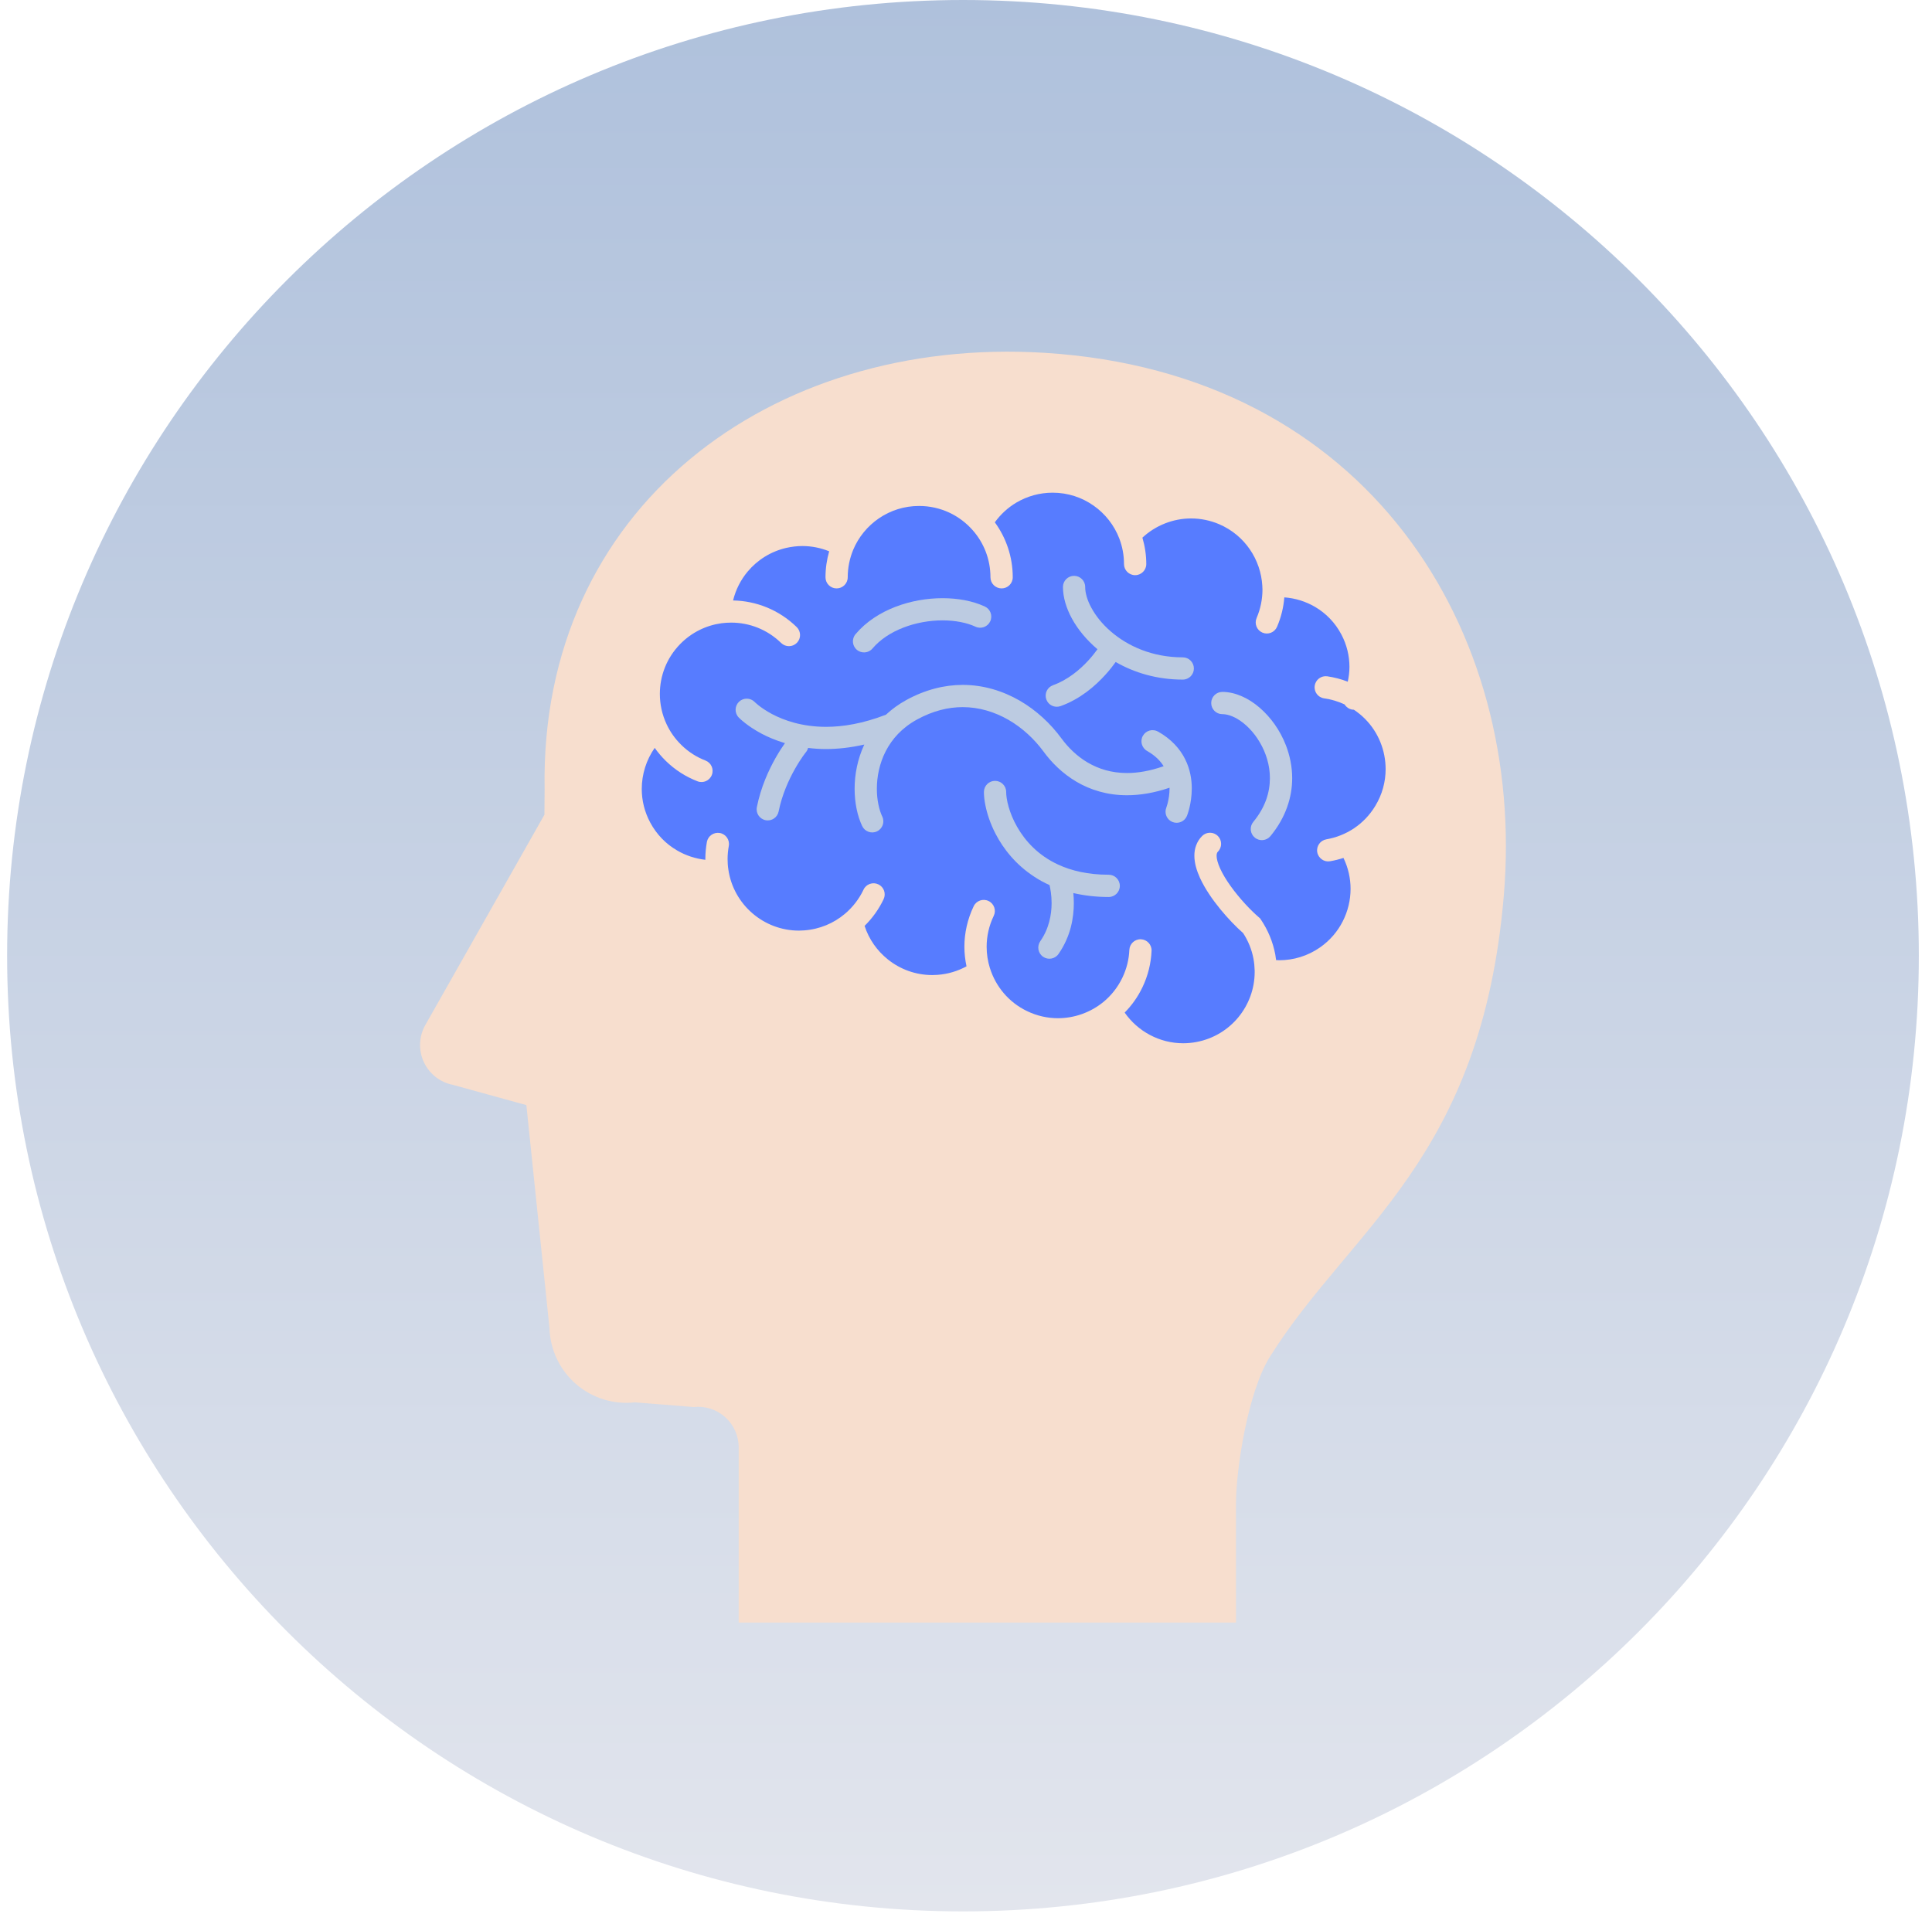
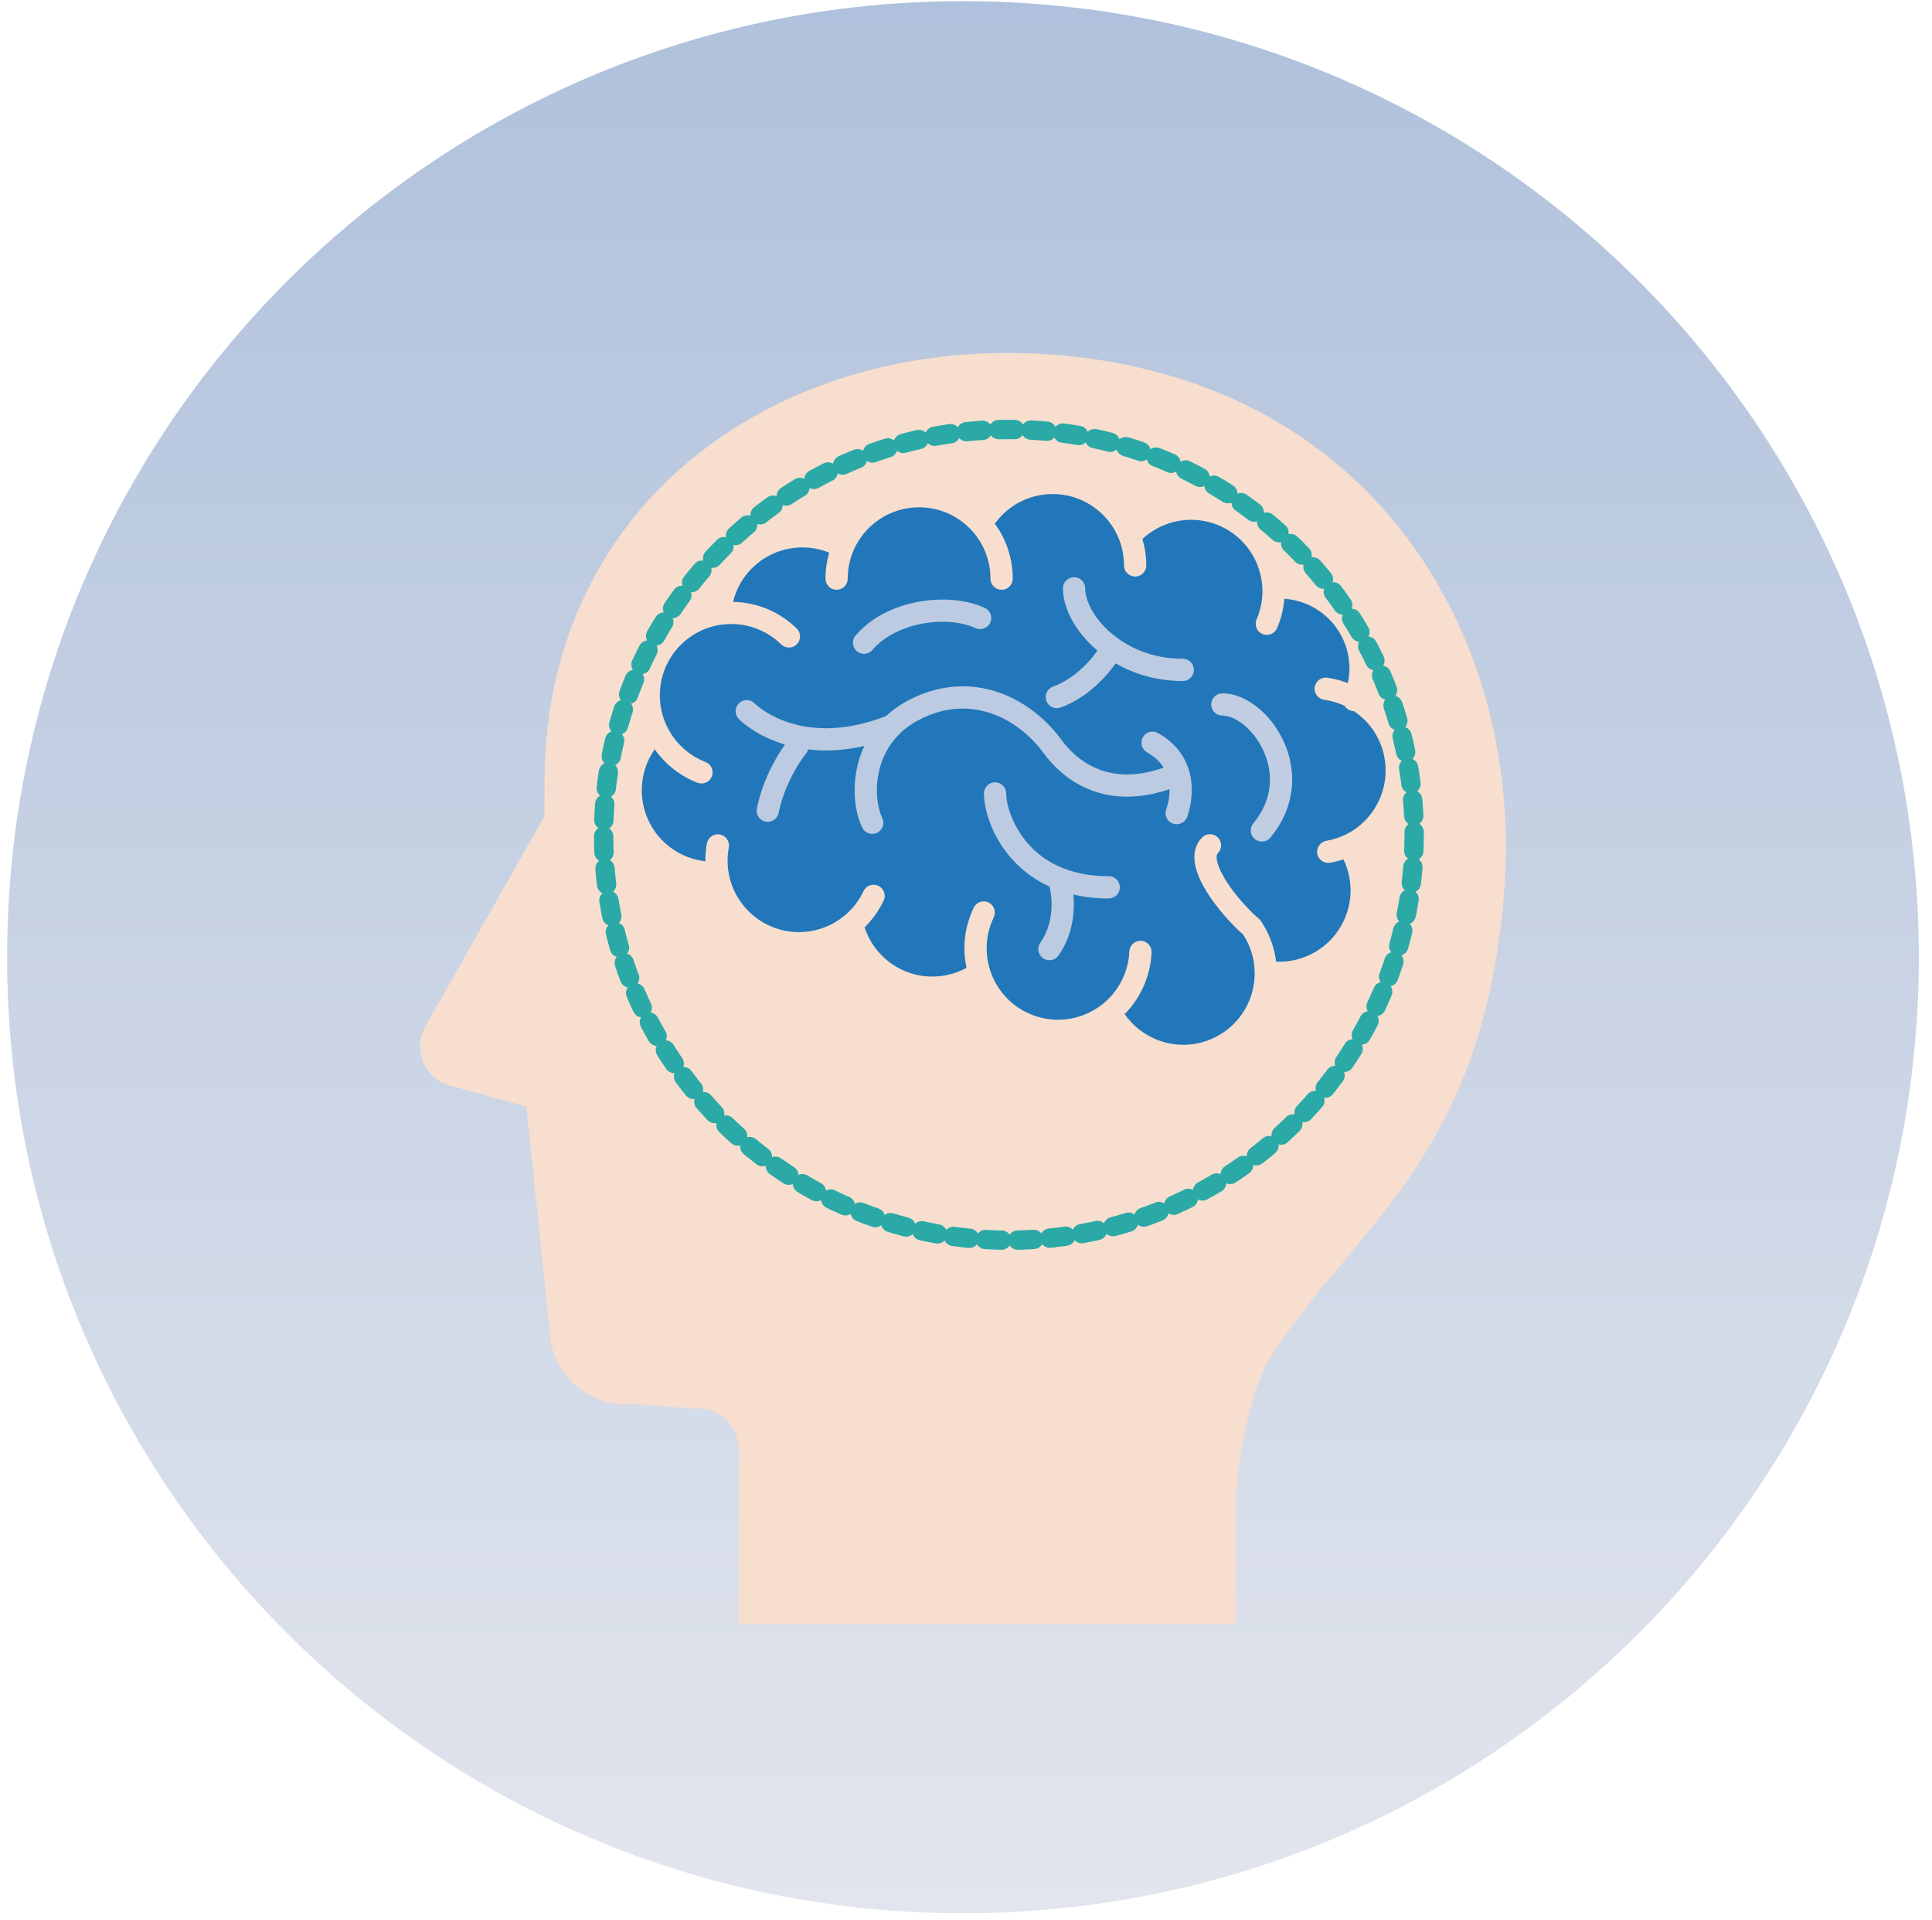
- <svg xmlns="http://www.w3.org/2000/svg" width="127" height="126" viewBox="0 0 127 126" fill="none">
-   <circle cx="63.301" cy="62.833" r="62.833" fill="url(#paint0_linear_4741_2343)" />
-   <circle cx="66.319" cy="54.791" r="26.641" fill="#577CFF" />
-   <path d="M72.88 57.51C71.515 57.51 70.427 57.247 69.554 56.842C68.246 56.236 67.399 55.303 66.866 54.372C66.6 53.909 66.416 53.448 66.301 53.043C66.185 52.639 66.14 52.283 66.141 52.071C66.141 51.665 65.814 51.338 65.409 51.338C65.005 51.338 64.678 51.665 64.678 52.071C64.678 52.334 64.71 52.624 64.775 52.943C64.887 53.503 65.097 54.148 65.442 54.815C65.956 55.809 66.775 56.855 67.999 57.647C68.306 57.85 68.635 58.031 68.992 58.192C69.049 58.435 69.128 58.861 69.127 59.378C69.127 59.752 69.085 60.168 68.972 60.597C68.859 61.025 68.676 61.46 68.38 61.885C68.153 62.219 68.234 62.673 68.567 62.903C68.898 63.132 69.353 63.051 69.583 62.718C69.983 62.142 70.237 61.542 70.387 60.971C70.536 60.399 70.588 59.854 70.588 59.378C70.588 59.14 70.575 58.916 70.556 58.715C71.26 58.877 72.03 58.974 72.88 58.974C73.284 58.974 73.612 58.646 73.612 58.242C73.612 57.838 73.284 57.51 72.88 57.51Z" fill="#BCCBE1" />
-   <path d="M76.123 48.098C75.771 47.902 75.327 48.023 75.127 48.376C74.928 48.726 75.053 49.172 75.405 49.372C75.944 49.681 76.272 50.022 76.492 50.375C75.59 50.691 74.793 50.823 74.085 50.823C73.053 50.822 72.209 50.549 71.494 50.13C70.784 49.713 70.211 49.14 69.775 48.548C69.057 47.568 68.124 46.697 67.023 46.06C65.922 45.427 64.651 45.029 63.284 45.029C62.088 45.029 60.828 45.338 59.577 46.024C59.067 46.303 58.622 46.631 58.237 46.989C56.716 47.575 55.407 47.787 54.297 47.787C52.717 47.784 51.538 47.362 50.749 46.946C50.356 46.737 50.062 46.53 49.871 46.38C49.776 46.303 49.705 46.244 49.662 46.204L49.619 46.162L49.611 46.154C49.33 45.867 48.87 45.859 48.578 46.138C48.288 46.419 48.28 46.88 48.56 47.172C48.602 47.214 49.103 47.726 50.066 48.238C50.487 48.461 51.003 48.679 51.599 48.858C51.441 49.081 51.224 49.408 50.988 49.822C50.536 50.62 50.016 51.743 49.753 53.062C49.671 53.461 49.929 53.845 50.325 53.924C50.721 54.005 51.105 53.745 51.184 53.349C51.406 52.237 51.862 51.246 52.261 50.544C52.461 50.189 52.644 49.912 52.777 49.721C52.844 49.628 52.897 49.555 52.933 49.509C52.951 49.486 52.964 49.47 52.972 49.459L52.983 49.449L52.984 49.446C53.05 49.364 53.094 49.271 53.12 49.172C53.491 49.22 53.882 49.247 54.297 49.247C55.065 49.247 55.908 49.156 56.815 48.951C56.363 49.919 56.179 50.931 56.178 51.857C56.18 52.788 56.358 53.637 56.676 54.311C56.849 54.675 57.285 54.832 57.649 54.659C58.013 54.485 58.17 54.05 57.996 53.685C57.794 53.264 57.638 52.595 57.641 51.857C57.639 51.059 57.814 50.184 58.226 49.383C58.641 48.583 59.282 47.854 60.28 47.306C61.331 46.729 62.338 46.492 63.284 46.49C64.365 46.492 65.382 46.804 66.292 47.327C67.2 47.85 67.992 48.588 68.596 49.411C69.127 50.137 69.839 50.851 70.753 51.391C71.666 51.931 72.788 52.286 74.085 52.284C74.943 52.284 75.874 52.131 76.879 51.79L76.88 51.841C76.88 52.199 76.824 52.525 76.768 52.756C76.742 52.869 76.713 52.962 76.693 53.019C76.684 53.049 76.677 53.071 76.672 53.084L76.668 53.095V53.096C76.52 53.47 76.7 53.893 77.075 54.044C77.45 54.193 77.876 54.01 78.026 53.637C78.046 53.585 78.338 52.853 78.342 51.841C78.342 51.261 78.241 50.579 77.901 49.907C77.566 49.231 76.987 48.585 76.123 48.098Z" fill="#BCCBE1" />
-   <path d="M57.354 42.635C57.858 42.041 58.573 41.574 59.388 41.261C60.203 40.944 61.11 40.787 61.961 40.787C62.788 40.787 63.56 40.939 64.124 41.203C64.493 41.373 64.927 41.212 65.094 40.846C65.263 40.48 65.104 40.044 64.739 39.877C63.922 39.499 62.961 39.33 61.961 39.328C60.933 39.328 59.862 39.512 58.861 39.896C57.865 40.28 56.939 40.867 56.241 41.692C55.978 41.999 56.017 42.46 56.324 42.72C56.633 42.983 57.096 42.943 57.354 42.635Z" fill="#BCCBE1" />
-   <path d="M68.652 23.196C50.632 22.087 35.457 33.423 35.801 51.893L35.788 53.565L27.959 67.39C27.537 68.135 27.499 69.039 27.857 69.817C28.214 70.596 28.922 71.156 29.763 71.322L34.601 72.656L36.12 87.316C36.161 88.729 36.789 90.061 37.855 90.988C38.921 91.917 40.328 92.356 41.732 92.199L45.595 92.507C46.349 92.423 47.104 92.664 47.669 93.171C48.234 93.676 48.558 94.399 48.558 95.158V106.678H81.247C81.247 106.678 81.247 101.092 81.247 98.864C81.247 96.634 82.017 91.539 83.475 89.205C88.775 80.732 97.401 76.224 98.856 58.848C100.313 41.47 89.941 24.507 68.652 23.196ZM90.4 52.994C89.667 54.205 88.482 54.959 87.188 55.182C86.791 55.252 86.522 55.628 86.589 56.027C86.66 56.424 87.038 56.694 87.435 56.623C87.732 56.572 88.024 56.498 88.313 56.405C88.624 57.051 88.78 57.745 88.78 58.436C88.78 59.174 88.604 59.907 88.267 60.57C87.932 61.232 87.435 61.822 86.783 62.281C85.962 62.856 85.029 63.13 84.103 63.132C84.029 63.132 83.957 63.124 83.884 63.122C83.868 63 83.853 62.879 83.832 62.76V62.758C83.672 61.911 83.341 61.136 82.888 60.462L82.833 60.38L82.758 60.315C82.205 59.84 81.471 59.062 80.904 58.268C80.618 57.872 80.376 57.471 80.212 57.114C80.046 56.755 79.97 56.444 79.973 56.26C79.973 56.178 79.985 56.121 80.001 56.084C80.014 56.048 80.028 56.026 80.056 55.997C80.341 55.713 80.341 55.249 80.056 54.962C79.77 54.678 79.308 54.678 79.024 54.962C78.844 55.139 78.709 55.353 78.628 55.581C78.543 55.803 78.512 56.035 78.512 56.26C78.515 56.766 78.668 57.246 78.882 57.722C79.209 58.432 79.695 59.137 80.222 59.781C80.718 60.385 81.243 60.929 81.715 61.345C82.041 61.843 82.279 62.407 82.396 63.028C82.444 63.29 82.469 63.55 82.475 63.799V63.804C82.475 63.836 82.476 63.869 82.476 63.903C82.476 65.007 82.083 66.053 81.407 66.876C80.731 67.697 79.779 68.294 78.65 68.507C78.356 68.563 78.064 68.59 77.776 68.59C76.226 68.591 74.792 67.811 73.93 66.573C74.395 66.102 74.791 65.551 75.091 64.924V64.925C75.466 64.15 75.663 63.329 75.698 62.515C75.716 62.113 75.404 61.772 75.002 61.754C74.596 61.736 74.256 62.05 74.238 62.452C74.212 63.072 74.062 63.694 73.776 64.287L73.775 64.29C73.467 64.925 73.04 65.457 72.53 65.877L72.528 65.878C71.687 66.564 70.628 66.943 69.545 66.943C68.863 66.943 68.17 66.794 67.512 66.475C66.295 65.89 65.449 64.847 65.075 63.654H65.073C64.931 63.201 64.857 62.725 64.857 62.247C64.857 61.564 65.006 60.871 65.324 60.212C65.5 59.848 65.346 59.411 64.982 59.237C64.62 59.062 64.183 59.213 64.007 59.577C63.594 60.436 63.394 61.35 63.394 62.247C63.394 62.682 63.445 63.112 63.534 63.532C62.963 63.843 62.32 64.043 61.625 64.093H61.623C61.509 64.101 61.398 64.106 61.285 64.106C60.187 64.106 59.171 63.725 58.365 63.079C57.661 62.515 57.121 61.757 56.834 60.873C57.347 60.368 57.773 59.773 58.086 59.114C58.258 58.748 58.102 58.314 57.737 58.142C57.373 57.969 56.934 58.124 56.764 58.491C56.475 59.103 56.054 59.647 55.54 60.08C54.807 60.699 53.883 61.096 52.855 61.17H52.854C52.739 61.178 52.628 61.184 52.517 61.184C50.197 61.184 48.216 59.469 47.88 57.177L47.879 57.17V57.166C47.86 57.056 47.848 56.942 47.84 56.824C47.832 56.712 47.828 56.597 47.828 56.484C47.828 56.19 47.856 55.899 47.908 55.618C47.98 55.221 47.718 54.84 47.321 54.766C46.926 54.695 46.543 54.954 46.468 55.351C46.402 55.719 46.366 56.097 46.366 56.484L46.367 56.528C45.71 56.454 45.072 56.244 44.502 55.909C43.779 55.488 43.166 54.87 42.742 54.078C42.364 53.371 42.186 52.618 42.186 51.871C42.186 50.907 42.485 49.961 43.037 49.17C43.25 49.471 43.491 49.754 43.76 50.02C44.378 50.626 45.092 51.074 45.848 51.366C46.225 51.514 46.647 51.326 46.793 50.948C46.941 50.572 46.751 50.149 46.377 50.003C45.798 49.78 45.256 49.439 44.786 48.977V48.976C44.37 48.57 44.048 48.108 43.818 47.613C43.523 46.985 43.375 46.302 43.375 45.624C43.376 44.434 43.819 43.256 44.713 42.343C45.474 41.567 46.433 41.113 47.428 40.975H47.429H47.431C47.644 40.948 47.856 40.934 48.068 40.934C49.255 40.935 50.434 41.382 51.35 42.275C51.639 42.555 52.1 42.553 52.384 42.263C52.666 41.975 52.66 41.514 52.373 41.23C51.208 40.089 49.699 39.505 48.189 39.478C48.359 38.779 48.687 38.128 49.146 37.58C49.783 36.821 50.655 36.259 51.696 36.019C52.051 35.94 52.4 35.9 52.747 35.9C53.359 35.9 53.956 36.023 54.506 36.246C54.35 36.791 54.264 37.363 54.264 37.956C54.264 38.359 54.591 38.685 54.995 38.685C55.398 38.685 55.725 38.359 55.725 37.956C55.725 37.317 55.855 36.707 56.083 36.152C56.436 35.304 57.034 34.582 57.784 34.072C58.537 33.561 59.438 33.265 60.416 33.265C61.826 33.265 63.084 33.881 63.946 34.865C64.672 35.69 65.108 36.77 65.108 37.956C65.108 38.359 65.437 38.685 65.84 38.685C66.244 38.685 66.573 38.359 66.573 37.956C66.573 36.606 66.135 35.353 65.395 34.34C65.774 33.816 66.256 33.371 66.814 33.041C67.512 32.63 68.325 32.392 69.196 32.392C70.2 32.392 71.122 32.705 71.883 33.239C72.647 33.773 73.243 34.531 73.58 35.41H73.579C73.778 35.932 73.886 36.493 73.886 37.085C73.886 37.488 74.215 37.815 74.618 37.815C75.021 37.815 75.351 37.488 75.351 37.085C75.351 36.481 75.258 35.9 75.096 35.348C75.963 34.543 77.111 34.086 78.296 34.086C78.915 34.086 79.543 34.209 80.15 34.468C80.996 34.834 81.675 35.413 82.159 36.119C82.644 36.826 82.928 37.656 82.978 38.515C82.984 38.603 82.988 38.691 82.988 38.779C82.985 39.4 82.863 40.025 82.603 40.633C82.443 41.004 82.615 41.433 82.985 41.592C83.357 41.751 83.785 41.581 83.946 41.21C84.217 40.579 84.373 39.928 84.425 39.275C85.142 39.326 85.84 39.543 86.458 39.908C87.162 40.324 87.765 40.934 88.176 41.715C88.536 42.398 88.705 43.124 88.706 43.844C88.706 44.173 88.666 44.499 88.595 44.819C88.157 44.647 87.701 44.531 87.246 44.464C86.849 44.409 86.477 44.688 86.423 45.088C86.365 45.489 86.644 45.858 87.042 45.913C87.502 45.978 87.955 46.11 88.387 46.314C88.462 46.439 88.578 46.542 88.722 46.605C88.811 46.644 88.906 46.663 88.999 46.663C89.269 46.843 89.514 47.046 89.734 47.267L89.735 47.269C90.613 48.153 91.084 49.347 91.084 50.567C91.084 51.395 90.865 52.233 90.4 52.994Z" fill="#F7DECE" />
-   <path d="M82.806 46.531C82.444 46.218 82.054 45.961 81.642 45.782C81.229 45.599 80.794 45.49 80.349 45.49C79.945 45.49 79.619 45.818 79.619 46.222C79.619 46.626 79.945 46.952 80.349 46.952C80.618 46.952 80.956 47.045 81.316 47.252C81.852 47.559 82.409 48.112 82.811 48.802C83.22 49.493 83.48 50.313 83.477 51.163C83.475 52.096 83.181 53.071 82.383 54.039C82.128 54.349 82.171 54.811 82.482 55.067C82.794 55.326 83.256 55.28 83.512 54.972C84.515 53.759 84.943 52.417 84.942 51.163C84.942 50.401 84.786 49.67 84.531 49.005C84.144 48.007 83.53 47.156 82.806 46.531Z" fill="#C0CDE2" />
-   <path d="M77.75 43.218C75.741 43.218 74.128 42.477 73.011 41.509C72.453 41.026 72.026 40.486 71.746 39.968C71.461 39.451 71.332 38.959 71.335 38.59C71.335 38.187 71.007 37.859 70.605 37.859C70.2 37.859 69.873 38.187 69.873 38.59C69.876 39.276 70.09 39.982 70.461 40.666C70.852 41.38 71.421 42.074 72.142 42.684C71.997 42.885 71.797 43.148 71.539 43.426C70.983 44.034 70.18 44.707 69.22 45.049C68.843 45.183 68.643 45.601 68.779 45.982C68.914 46.363 69.331 46.559 69.713 46.425C71.014 45.958 71.986 45.105 72.648 44.379C72.942 44.057 73.17 43.76 73.34 43.524C74.549 44.221 76.043 44.681 77.75 44.681C78.154 44.681 78.48 44.354 78.48 43.951C78.48 43.547 78.154 43.218 77.75 43.218Z" fill="#BCCBE1" />
+ <svg xmlns="http://www.w3.org/2000/svg" width="300" height="298" viewBox="0 0 127 126" fill="none">
+   <circle cx="63.301" cy="62.833" r="62.833" fill="url(#paint0_linear_4741_2343)" style="fill: url(&quot;#paint0_linear_4741_2343&quot;) !important; stroke: none !important; stroke-width: 1px !important; cursor: pointer; pointer-events: all;" />
+   <circle cx="66.319" cy="54.791" r="26.641" fill="#2177b9" style="fill: rgb(33, 119, 185) !important; stroke: none !important; stroke-width: 1px !important; cursor: pointer; pointer-events: all;" />
+   <path d="M72.88 57.51C71.515 57.51 70.427 57.247 69.554 56.842C68.246 56.236 67.399 55.303 66.866 54.372C66.6 53.909 66.416 53.448 66.301 53.043C66.185 52.639 66.14 52.283 66.141 52.071C66.141 51.665 65.814 51.338 65.409 51.338C65.005 51.338 64.678 51.665 64.678 52.071C64.678 52.334 64.71 52.624 64.775 52.943C64.887 53.503 65.097 54.148 65.442 54.815C65.956 55.809 66.775 56.855 67.999 57.647C68.306 57.85 68.635 58.031 68.992 58.192C69.049 58.435 69.128 58.861 69.127 59.378C69.127 59.752 69.085 60.168 68.972 60.597C68.859 61.025 68.676 61.46 68.38 61.885C68.153 62.219 68.234 62.673 68.567 62.903C68.898 63.132 69.353 63.051 69.583 62.718C69.983 62.142 70.237 61.542 70.387 60.971C70.536 60.399 70.588 59.854 70.588 59.378C70.588 59.14 70.575 58.916 70.556 58.715C71.26 58.877 72.03 58.974 72.88 58.974C73.284 58.974 73.612 58.646 73.612 58.242C73.612 57.838 73.284 57.51 72.88 57.51Z" fill="#BCCBE1" style="fill: rgb(188, 203, 225) !important; stroke: none !important; stroke-width: 1px !important; cursor: pointer; pointer-events: all;" />
+   <path d="M76.123 48.098C75.771 47.902 75.327 48.023 75.127 48.376C74.928 48.726 75.053 49.172 75.405 49.372C75.944 49.681 76.272 50.022 76.492 50.375C75.59 50.691 74.793 50.823 74.085 50.823C73.053 50.822 72.209 50.549 71.494 50.13C70.784 49.713 70.211 49.14 69.775 48.548C69.057 47.568 68.124 46.697 67.023 46.06C65.922 45.427 64.651 45.029 63.284 45.029C62.088 45.029 60.828 45.338 59.577 46.024C59.067 46.303 58.622 46.631 58.237 46.989C56.716 47.575 55.407 47.787 54.297 47.787C52.717 47.784 51.538 47.362 50.749 46.946C50.356 46.737 50.062 46.53 49.871 46.38C49.776 46.303 49.705 46.244 49.662 46.204L49.619 46.162L49.611 46.154C49.33 45.867 48.87 45.859 48.578 46.138C48.288 46.419 48.28 46.88 48.56 47.172C48.602 47.214 49.103 47.726 50.066 48.238C50.487 48.461 51.003 48.679 51.599 48.858C51.441 49.081 51.224 49.408 50.988 49.822C50.536 50.62 50.016 51.743 49.753 53.062C49.671 53.461 49.929 53.845 50.325 53.924C50.721 54.005 51.105 53.745 51.184 53.349C51.406 52.237 51.862 51.246 52.261 50.544C52.461 50.189 52.644 49.912 52.777 49.721C52.844 49.628 52.897 49.555 52.933 49.509C52.951 49.486 52.964 49.47 52.972 49.459L52.983 49.449L52.984 49.446C53.05 49.364 53.094 49.271 53.12 49.172C53.491 49.22 53.882 49.247 54.297 49.247C55.065 49.247 55.908 49.156 56.815 48.951C56.363 49.919 56.179 50.931 56.178 51.857C56.18 52.788 56.358 53.637 56.676 54.311C56.849 54.675 57.285 54.832 57.649 54.659C58.013 54.485 58.17 54.05 57.996 53.685C57.794 53.264 57.638 52.595 57.641 51.857C57.639 51.059 57.814 50.184 58.226 49.383C58.641 48.583 59.282 47.854 60.28 47.306C61.331 46.729 62.338 46.492 63.284 46.49C64.365 46.492 65.382 46.804 66.292 47.327C67.2 47.85 67.992 48.588 68.596 49.411C69.127 50.137 69.839 50.851 70.753 51.391C71.666 51.931 72.788 52.286 74.085 52.284C74.943 52.284 75.874 52.131 76.879 51.79L76.88 51.841C76.88 52.199 76.824 52.525 76.768 52.756C76.742 52.869 76.713 52.962 76.693 53.019C76.684 53.049 76.677 53.071 76.672 53.084L76.668 53.095V53.096C76.52 53.47 76.7 53.893 77.075 54.044C77.45 54.193 77.876 54.01 78.026 53.637C78.046 53.585 78.338 52.853 78.342 51.841C78.342 51.261 78.241 50.579 77.901 49.907C77.566 49.231 76.987 48.585 76.123 48.098Z" fill="#BCCBE1" style="fill: rgb(188, 203, 225) !important; stroke: none !important; stroke-width: 1px !important; cursor: pointer; pointer-events: all;" />
+   <path d="M57.354 42.635C57.858 42.041 58.573 41.574 59.388 41.261C60.203 40.944 61.11 40.787 61.961 40.787C62.788 40.787 63.56 40.939 64.124 41.203C64.493 41.373 64.927 41.212 65.094 40.846C65.263 40.48 65.104 40.044 64.739 39.877C63.922 39.499 62.961 39.33 61.961 39.328C60.933 39.328 59.862 39.512 58.861 39.896C57.865 40.28 56.939 40.867 56.241 41.692C55.978 41.999 56.017 42.46 56.324 42.72C56.633 42.983 57.096 42.943 57.354 42.635Z" fill="#BCCBE1" style="fill: rgb(188, 203, 225) !important; stroke: none !important; stroke-width: 1px !important; cursor: pointer; pointer-events: all;" />
+   <path d="M68.652 23.196C50.632 22.087 35.457 33.423 35.801 51.893L35.788 53.565L27.959 67.39C27.537 68.135 27.499 69.039 27.857 69.817C28.214 70.596 28.922 71.156 29.763 71.322L34.601 72.656L36.12 87.316C36.161 88.729 36.789 90.061 37.855 90.988C38.921 91.917 40.328 92.356 41.732 92.199L45.595 92.507C46.349 92.423 47.104 92.664 47.669 93.171C48.234 93.676 48.558 94.399 48.558 95.158V106.678H81.247C81.247 106.678 81.247 101.092 81.247 98.864C81.247 96.634 82.017 91.539 83.475 89.205C88.775 80.732 97.401 76.224 98.856 58.848C100.313 41.47 89.941 24.507 68.652 23.196ZM90.4 52.994C89.667 54.205 88.482 54.959 87.188 55.182C86.791 55.252 86.522 55.628 86.589 56.027C86.66 56.424 87.038 56.694 87.435 56.623C87.732 56.572 88.024 56.498 88.313 56.405C88.624 57.051 88.78 57.745 88.78 58.436C88.78 59.174 88.604 59.907 88.267 60.57C87.932 61.232 87.435 61.822 86.783 62.281C85.962 62.856 85.029 63.13 84.103 63.132C84.029 63.132 83.957 63.124 83.884 63.122C83.868 63 83.853 62.879 83.832 62.76V62.758C83.672 61.911 83.341 61.136 82.888 60.462L82.833 60.38L82.758 60.315C82.205 59.84 81.471 59.062 80.904 58.268C80.618 57.872 80.376 57.471 80.212 57.114C80.046 56.755 79.97 56.444 79.973 56.26C79.973 56.178 79.985 56.121 80.001 56.084C80.014 56.048 80.028 56.026 80.056 55.997C80.341 55.713 80.341 55.249 80.056 54.962C79.77 54.678 79.308 54.678 79.024 54.962C78.844 55.139 78.709 55.353 78.628 55.581C78.543 55.803 78.512 56.035 78.512 56.26C78.515 56.766 78.668 57.246 78.882 57.722C79.209 58.432 79.695 59.137 80.222 59.781C80.718 60.385 81.243 60.929 81.715 61.345C82.041 61.843 82.279 62.407 82.396 63.028C82.444 63.29 82.469 63.55 82.475 63.799V63.804C82.475 63.836 82.476 63.869 82.476 63.903C82.476 65.007 82.083 66.053 81.407 66.876C80.731 67.697 79.779 68.294 78.65 68.507C78.356 68.563 78.064 68.59 77.776 68.59C76.226 68.591 74.792 67.811 73.93 66.573C74.395 66.102 74.791 65.551 75.091 64.924V64.925C75.466 64.15 75.663 63.329 75.698 62.515C75.716 62.113 75.404 61.772 75.002 61.754C74.596 61.736 74.256 62.05 74.238 62.452C74.212 63.072 74.062 63.694 73.776 64.287L73.775 64.29C73.467 64.925 73.04 65.457 72.53 65.877L72.528 65.878C71.687 66.564 70.628 66.943 69.545 66.943C68.863 66.943 68.17 66.794 67.512 66.475C66.295 65.89 65.449 64.847 65.075 63.654H65.073C64.931 63.201 64.857 62.725 64.857 62.247C64.857 61.564 65.006 60.871 65.324 60.212C65.5 59.848 65.346 59.411 64.982 59.237C64.62 59.062 64.183 59.213 64.007 59.577C63.594 60.436 63.394 61.35 63.394 62.247C63.394 62.682 63.445 63.112 63.534 63.532C62.963 63.843 62.32 64.043 61.625 64.093H61.623C61.509 64.101 61.398 64.106 61.285 64.106C60.187 64.106 59.171 63.725 58.365 63.079C57.661 62.515 57.121 61.757 56.834 60.873C57.347 60.368 57.773 59.773 58.086 59.114C58.258 58.748 58.102 58.314 57.737 58.142C57.373 57.969 56.934 58.124 56.764 58.491C56.475 59.103 56.054 59.647 55.54 60.08C54.807 60.699 53.883 61.096 52.855 61.17H52.854C52.739 61.178 52.628 61.184 52.517 61.184C50.197 61.184 48.216 59.469 47.88 57.177L47.879 57.17V57.166C47.86 57.056 47.848 56.942 47.84 56.824C47.832 56.712 47.828 56.597 47.828 56.484C47.828 56.19 47.856 55.899 47.908 55.618C47.98 55.221 47.718 54.84 47.321 54.766C46.926 54.695 46.543 54.954 46.468 55.351C46.402 55.719 46.366 56.097 46.366 56.484L46.367 56.528C45.71 56.454 45.072 56.244 44.502 55.909C43.779 55.488 43.166 54.87 42.742 54.078C42.364 53.371 42.186 52.618 42.186 51.871C42.186 50.907 42.485 49.961 43.037 49.17C43.25 49.471 43.491 49.754 43.76 50.02C44.378 50.626 45.092 51.074 45.848 51.366C46.225 51.514 46.647 51.326 46.793 50.948C46.941 50.572 46.751 50.149 46.377 50.003C45.798 49.78 45.256 49.439 44.786 48.977V48.976C44.37 48.57 44.048 48.108 43.818 47.613C43.523 46.985 43.375 46.302 43.375 45.624C43.376 44.434 43.819 43.256 44.713 42.343C45.474 41.567 46.433 41.113 47.428 40.975H47.429H47.431C47.644 40.948 47.856 40.934 48.068 40.934C49.255 40.935 50.434 41.382 51.35 42.275C51.639 42.555 52.1 42.553 52.384 42.263C52.666 41.975 52.66 41.514 52.373 41.23C51.208 40.089 49.699 39.505 48.189 39.478C48.359 38.779 48.687 38.128 49.146 37.58C49.783 36.821 50.655 36.259 51.696 36.019C52.051 35.94 52.4 35.9 52.747 35.9C53.359 35.9 53.956 36.023 54.506 36.246C54.35 36.791 54.264 37.363 54.264 37.956C54.264 38.359 54.591 38.685 54.995 38.685C55.398 38.685 55.725 38.359 55.725 37.956C55.725 37.317 55.855 36.707 56.083 36.152C56.436 35.304 57.034 34.582 57.784 34.072C58.537 33.561 59.438 33.265 60.416 33.265C61.826 33.265 63.084 33.881 63.946 34.865C64.672 35.69 65.108 36.77 65.108 37.956C65.108 38.359 65.437 38.685 65.84 38.685C66.244 38.685 66.573 38.359 66.573 37.956C66.573 36.606 66.135 35.353 65.395 34.34C65.774 33.816 66.256 33.371 66.814 33.041C67.512 32.63 68.325 32.392 69.196 32.392C70.2 32.392 71.122 32.705 71.883 33.239C72.647 33.773 73.243 34.531 73.58 35.41H73.579C73.778 35.932 73.886 36.493 73.886 37.085C73.886 37.488 74.215 37.815 74.618 37.815C75.021 37.815 75.351 37.488 75.351 37.085C75.351 36.481 75.258 35.9 75.096 35.348C75.963 34.543 77.111 34.086 78.296 34.086C78.915 34.086 79.543 34.209 80.15 34.468C80.996 34.834 81.675 35.413 82.159 36.119C82.644 36.826 82.928 37.656 82.978 38.515C82.984 38.603 82.988 38.691 82.988 38.779C82.985 39.4 82.863 40.025 82.603 40.633C82.443 41.004 82.615 41.433 82.985 41.592C83.357 41.751 83.785 41.581 83.946 41.21C84.217 40.579 84.373 39.928 84.425 39.275C85.142 39.326 85.84 39.543 86.458 39.908C87.162 40.324 87.765 40.934 88.176 41.715C88.536 42.398 88.705 43.124 88.706 43.844C88.706 44.173 88.666 44.499 88.595 44.819C88.157 44.647 87.701 44.531 87.246 44.464C86.849 44.409 86.477 44.688 86.423 45.088C86.365 45.489 86.644 45.858 87.042 45.913C87.502 45.978 87.955 46.11 88.387 46.314C88.462 46.439 88.578 46.542 88.722 46.605C88.811 46.644 88.906 46.663 88.999 46.663C89.269 46.843 89.514 47.046 89.734 47.267L89.735 47.269C90.613 48.153 91.084 49.347 91.084 50.567C91.084 51.395 90.865 52.233 90.4 52.994Z" fill="#F7DECE" style="fill: rgb(247, 222, 206) !important; stroke: none !important; stroke-width: 1px !important; cursor: pointer; pointer-events: all;" />
+   <path d="M82.806 46.531C82.444 46.218 82.054 45.961 81.642 45.782C81.229 45.599 80.794 45.49 80.349 45.49C79.945 45.49 79.619 45.818 79.619 46.222C79.619 46.626 79.945 46.952 80.349 46.952C80.618 46.952 80.956 47.045 81.316 47.252C81.852 47.559 82.409 48.112 82.811 48.802C83.22 49.493 83.48 50.313 83.477 51.163C83.475 52.096 83.181 53.071 82.383 54.039C82.128 54.349 82.171 54.811 82.482 55.067C82.794 55.326 83.256 55.28 83.512 54.972C84.515 53.759 84.943 52.417 84.942 51.163C84.942 50.401 84.786 49.67 84.531 49.005C84.144 48.007 83.53 47.156 82.806 46.531Z" fill="#C0CDE2" style="fill: rgb(192, 205, 226) !important; stroke: none !important; stroke-width: 1px !important; cursor: pointer; pointer-events: all;" />
+   <path d="M77.75 43.218C75.741 43.218 74.128 42.477 73.011 41.509C72.453 41.026 72.026 40.486 71.746 39.968C71.461 39.451 71.332 38.959 71.335 38.59C71.335 38.187 71.007 37.859 70.605 37.859C70.2 37.859 69.873 38.187 69.873 38.59C69.876 39.276 70.09 39.982 70.461 40.666C70.852 41.38 71.421 42.074 72.142 42.684C71.997 42.885 71.797 43.148 71.539 43.426C70.983 44.034 70.18 44.707 69.22 45.049C68.843 45.183 68.643 45.601 68.779 45.982C68.914 46.363 69.331 46.559 69.713 46.425C71.014 45.958 71.986 45.105 72.648 44.379C72.942 44.057 73.17 43.76 73.34 43.524C74.549 44.221 76.043 44.681 77.75 44.681C78.154 44.681 78.48 44.354 78.48 43.951C78.48 43.547 78.154 43.218 77.75 43.218Z" fill="#BCCBE1" style="fill: rgb(188, 203, 225) !important; stroke: none !important; stroke-width: 1px !important; cursor: pointer; pointer-events: all;" />
  <defs>
    <linearGradient id="paint0_linear_4741_2343" x1="63.301" y1="0" x2="63.301" y2="125.665" gradientUnits="userSpaceOnUse">
      <stop stop-color="#AFC1DC" />
      <stop offset="1" stop-color="#E2E5ED" />
    </linearGradient>
  </defs>
+   <circle cx="66.319" cy="54.791" r="26.641" fill="none" stroke="#14a3a3" vector-effect="non-scaling-stroke" stroke-width="3" stroke-dasharray="2.5 2.5" stroke-linecap="round" stroke-linejoin="round" opacity="0.9" data-ice-overlay="1" style="pointer-events: none;" />
</svg>
